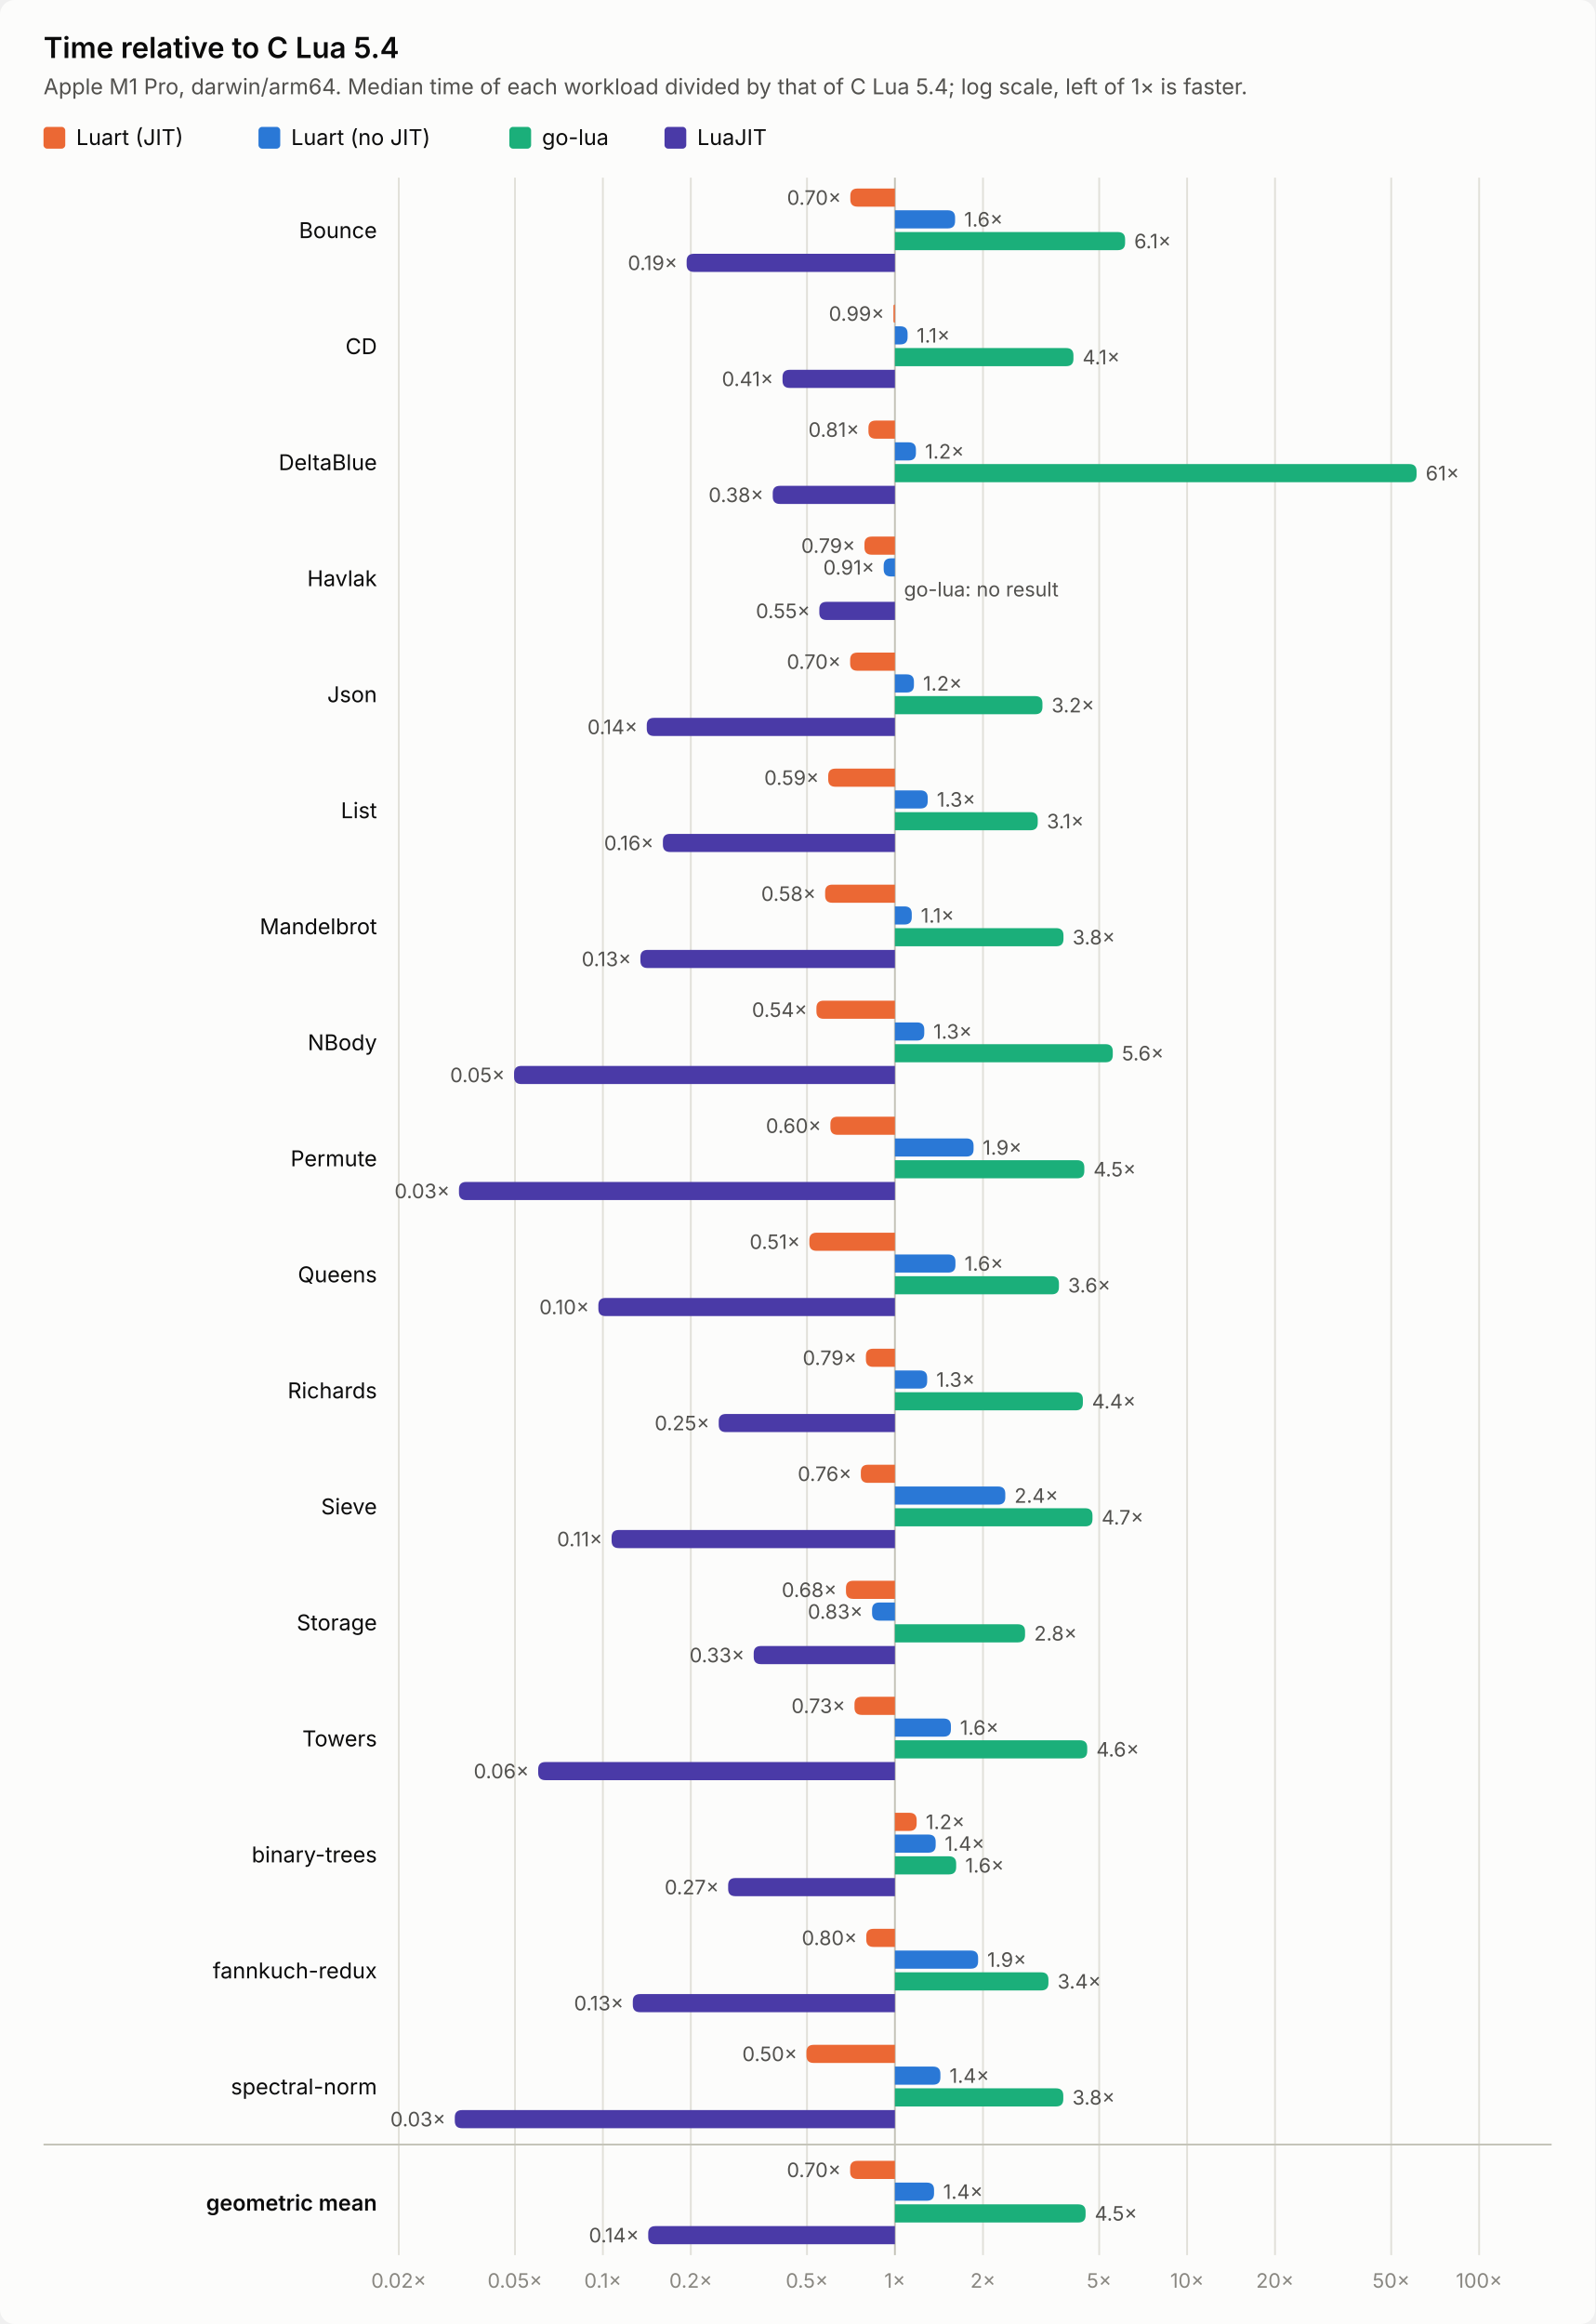
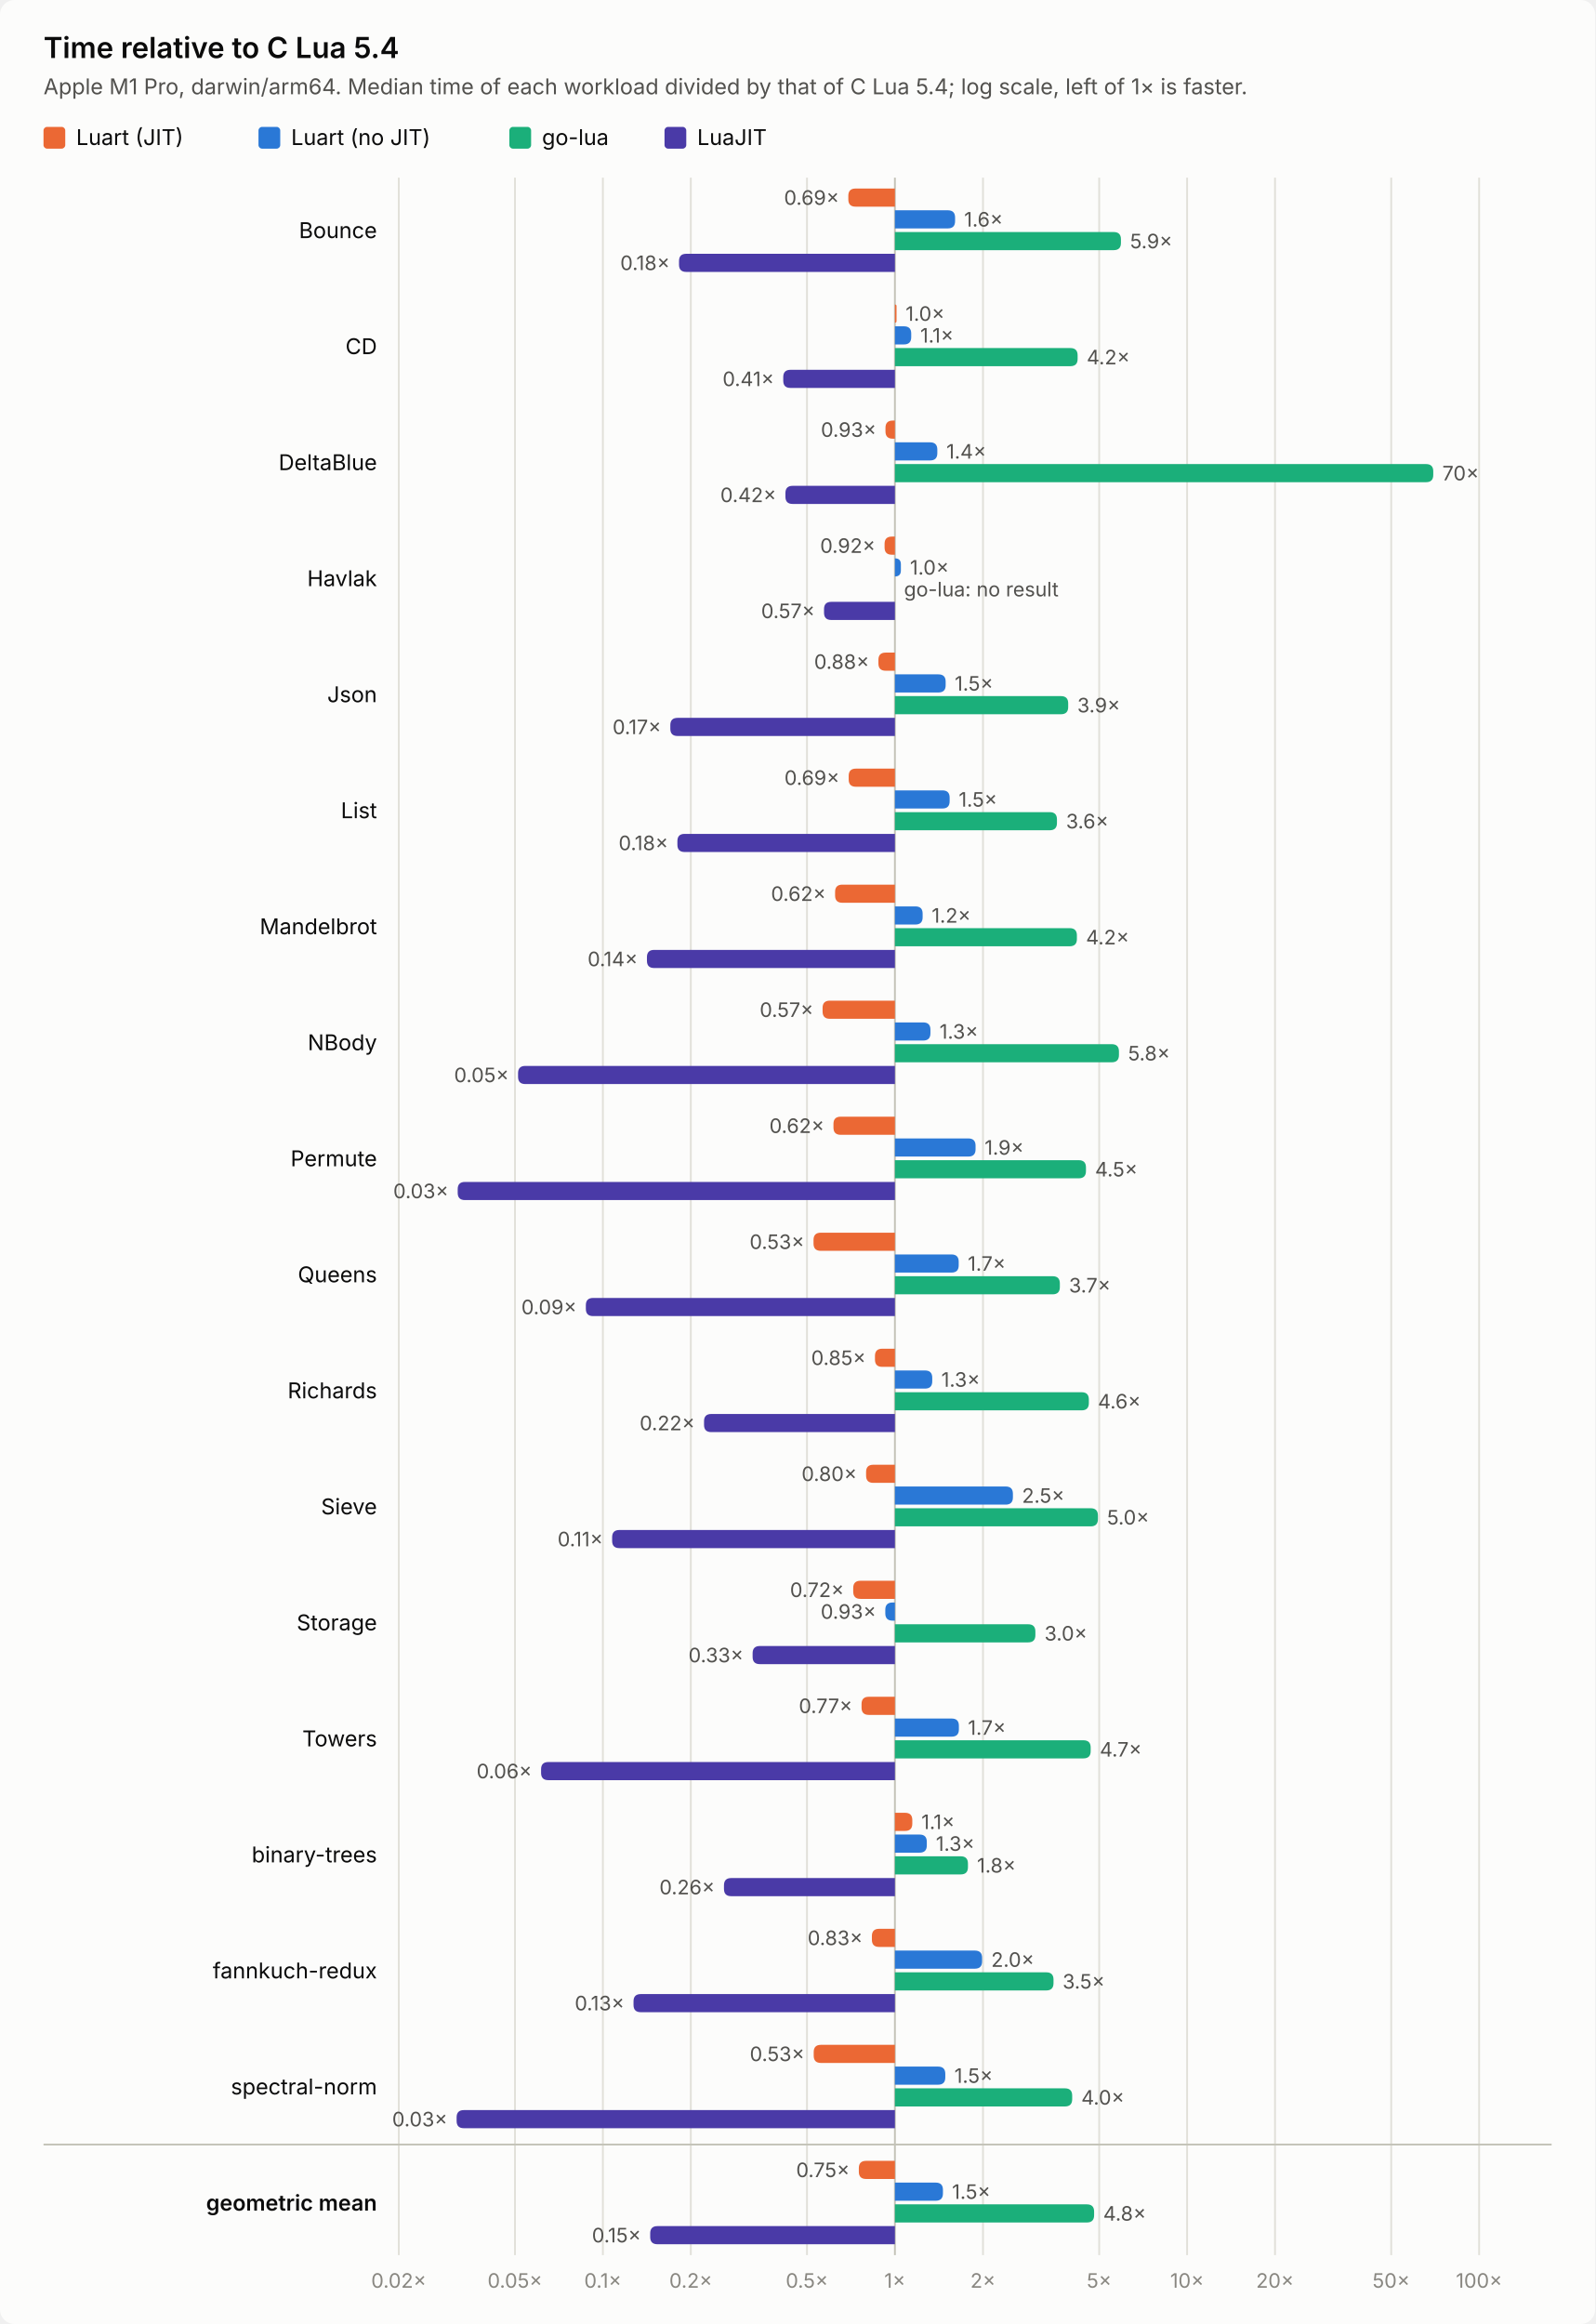
<svg xmlns="http://www.w3.org/2000/svg" viewBox="0 0 880 1282" width="880" height="1282" role="img" aria-labelledby="t d">
  <style>
text { font-family: system-ui, -apple-system, "Segoe UI", sans-serif; }
.bg { fill: #fcfcfb; }
.title { fill: #0b0b0b; font-size: 16px; font-weight: 600; }
.sub { fill: #52514e; font-size: 12px; }
.label { fill: #0b0b0b; font-size: 12px; }
.mean { font-weight: 600; }
.value { fill: #52514e; font-size: 11px; font-variant-numeric: tabular-nums; }
.tick { fill: #898781; font-size: 11px; font-variant-numeric: tabular-nums; }
.grid { stroke: #e1e0d9; stroke-width: 1; }
.base { stroke: #c3c2b7; stroke-width: 1; }
.s0 { fill: #2a78d6; } .s1 { fill: #eb6834; } .s2 { fill: #1baf7a; } .s3 { fill: #eda100; } .s4 { fill: #4a3aa7; }
@media (prefers-color-scheme: dark) {
  .bg { fill: #1a1a19; }
  .title, .label { fill: #ffffff; }
  .sub, .value { fill: #c3c2b7; }
  .grid { stroke: #2c2c2a; }
  .base { stroke: #383835; }
  .s0 { fill: #3987e5; } .s1 { fill: #d95926; } .s2 { fill: #199e70; } .s3 { fill: #c98500; } .s4 { fill: #9085e9; }
}
</style>
  <rect class="bg" width="880" height="1282" rx="8" />
  <text class="title" x="24" y="32">Time relative to C Lua 5.4</text>
  <text class="sub" x="24" y="52">Apple M1 Pro, darwin/arm64. Median time of each workload divided by that of C Lua 5.4; log scale, left of 1× is faster.</text>
  <rect class="s1" x="24" y="70" width="12" height="12" rx="2" />
  <text class="label" x="42" y="80">Luart (JIT)</text>
  <rect class="s0" x="142.6" y="70" width="12" height="12" rx="2" />
  <text class="label" x="160.6" y="80">Luart (no JIT)</text>
  <rect class="s2" x="281" y="70" width="12" height="12" rx="2" />
  <text class="label" x="299" y="80">go-lua</text>
  <rect class="s4" x="366.6" y="70" width="12" height="12" rx="2" />
  <text class="label" x="384.6" y="80">LuaJIT</text>
  <line class="grid" x1="220.0" x2="220.0" y1="98" y2="1244" />
  <text class="tick" x="220.0" y="1262" text-anchor="middle">0.02×</text>
  <line class="grid" x1="284.1" x2="284.1" y1="98" y2="1244" />
  <text class="tick" x="284.1" y="1262" text-anchor="middle">0.05×</text>
  <line class="grid" x1="332.6" x2="332.6" y1="98" y2="1244" />
  <text class="tick" x="332.6" y="1262" text-anchor="middle">0.1×</text>
  <line class="grid" x1="381.1" x2="381.1" y1="98" y2="1244" />
  <text class="tick" x="381.1" y="1262" text-anchor="middle">0.2×</text>
  <line class="grid" x1="445.2" x2="445.2" y1="98" y2="1244" />
  <text class="tick" x="445.2" y="1262" text-anchor="middle">0.5×</text>
  <line class="base" x1="493.7" x2="493.7" y1="98" y2="1244" />
  <text class="tick" x="493.7" y="1262" text-anchor="middle">1×</text>
  <line class="grid" x1="542.3" x2="542.3" y1="98" y2="1244" />
  <text class="tick" x="542.3" y="1262" text-anchor="middle">2×</text>
  <line class="grid" x1="606.4" x2="606.4" y1="98" y2="1244" />
  <text class="tick" x="606.4" y="1262" text-anchor="middle">5×</text>
  <line class="grid" x1="654.9" x2="654.9" y1="98" y2="1244" />
  <text class="tick" x="654.9" y="1262" text-anchor="middle">10×</text>
  <line class="grid" x1="703.4" x2="703.4" y1="98" y2="1244" />
  <text class="tick" x="703.4" y="1262" text-anchor="middle">20×</text>
  <line class="grid" x1="767.5" x2="767.5" y1="98" y2="1244" />
  <text class="tick" x="767.5" y="1262" text-anchor="middle">50×</text>
  <line class="grid" x1="816.0" x2="816.0" y1="98" y2="1244" />
  <text class="tick" x="816.0" y="1262" text-anchor="middle">100×</text>
  <text class="label" x="208" y="127.0" text-anchor="end" dominant-baseline="middle">Bounce</text>
-   <path class="s1" d="M493.7 104.0H473.1Q469.1 104.0 469.1 108.0V110.0Q469.1 114.0 473.1 114.0H493.7Z" />
-   <text class="value" x="464.1" y="109.0" text-anchor="end" dominant-baseline="middle">0.70×</text>
+   <path class="s1" d="M493.7 104.0H472.0Q468.0 104.0 468.0 108.0V110.0Q468.0 114.0 472.0 114.0H493.7Z" />
+   <text class="value" x="463.0" y="109.0" text-anchor="end" dominant-baseline="middle">0.69×</text>
  <path class="s0" d="M493.7 116.0H522.9Q526.9 116.0 526.9 120.0V122.0Q526.9 126.0 522.9 126.0H493.7Z" />
  <text class="value" x="531.9" y="121.0" text-anchor="start" dominant-baseline="middle">1.6×</text>
-   <path class="s2" d="M493.7 128.0H616.7Q620.7 128.0 620.7 132.0V134.0Q620.7 138.0 616.7 138.0H493.7Z" />
-   <text class="value" x="625.7" y="133.0" text-anchor="start" dominant-baseline="middle">6.1×</text>
-   <path class="s4" d="M493.7 140.0H382.8Q378.8 140.0 378.8 144.0V146.0Q378.8 150.0 382.8 150.0H493.7Z" />
-   <text class="value" x="373.8" y="145.0" text-anchor="end" dominant-baseline="middle">0.19×</text>
+   <path class="s2" d="M493.7 128.0H614.4Q618.4 128.0 618.4 132.0V134.0Q618.4 138.0 614.4 138.0H493.7Z" />
+   <text class="value" x="623.4" y="133.0" text-anchor="start" dominant-baseline="middle">5.9×</text>
+   <path class="s4" d="M493.7 140.0H378.6Q374.6 140.0 374.6 144.0V146.0Q374.6 150.0 378.6 150.0H493.7Z" />
+   <text class="value" x="369.6" y="145.0" text-anchor="end" dominant-baseline="middle">0.18×</text>
  <text class="label" x="208" y="191.0" text-anchor="end" dominant-baseline="middle">CD</text>
-   <path class="s1" d="M493.7 168.0H493.7Q492.9 168.0 492.9 168.8V177.2Q492.9 178.0 493.7 178.0H493.7Z" />
-   <text class="value" x="487.9" y="173.0" text-anchor="end" dominant-baseline="middle">0.99×</text>
-   <path class="s0" d="M493.7 180.0H496.7Q500.7 180.0 500.7 184.0V186.0Q500.7 190.0 496.7 190.0H493.7Z" />
-   <text class="value" x="505.7" y="185.0" text-anchor="start" dominant-baseline="middle">1.1×</text>
-   <path class="s2" d="M493.7 192.0H588.2Q592.2 192.0 592.2 196.0V198.0Q592.2 202.0 588.2 202.0H493.7Z" />
-   <text class="value" x="597.2" y="197.0" text-anchor="start" dominant-baseline="middle">4.1×</text>
-   <path class="s4" d="M493.7 204.0H435.7Q431.7 204.0 431.7 208.0V210.0Q431.7 214.0 435.7 214.0H493.7Z" />
-   <text class="value" x="426.7" y="209.0" text-anchor="end" dominant-baseline="middle">0.41×</text>
+   <path class="s1" d="M493.7 168.0H493.7Q494.6 168.0 494.6 168.8V177.2Q494.6 178.0 493.7 178.0H493.7Z" />
+   <text class="value" x="499.6" y="173.0" text-anchor="start" dominant-baseline="middle">1.0×</text>
+   <path class="s0" d="M493.7 180.0H498.7Q502.7 180.0 502.7 184.0V186.0Q502.7 190.0 498.7 190.0H493.7Z" />
+   <text class="value" x="507.7" y="185.0" text-anchor="start" dominant-baseline="middle">1.1×</text>
+   <path class="s2" d="M493.7 192.0H590.5Q594.5 192.0 594.5 196.0V198.0Q594.5 202.0 590.5 202.0H493.7Z" />
+   <text class="value" x="599.5" y="197.0" text-anchor="start" dominant-baseline="middle">4.2×</text>
+   <path class="s4" d="M493.7 204.0H436.1Q432.1 204.0 432.1 208.0V210.0Q432.1 214.0 436.1 214.0H493.7Z" />
+   <text class="value" x="427.1" y="209.0" text-anchor="end" dominant-baseline="middle">0.41×</text>
  <text class="label" x="208" y="255.0" text-anchor="end" dominant-baseline="middle">DeltaBlue</text>
-   <path class="s1" d="M493.7 232.0H483.1Q479.1 232.0 479.1 236.0V238.0Q479.1 242.0 483.1 242.0H493.7Z" />
-   <text class="value" x="474.1" y="237.0" text-anchor="end" dominant-baseline="middle">0.81×</text>
-   <path class="s0" d="M493.7 244.0H501.3Q505.3 244.0 505.3 248.0V250.0Q505.3 254.0 501.3 254.0H493.7Z" />
-   <text class="value" x="510.3" y="249.0" text-anchor="start" dominant-baseline="middle">1.2×</text>
-   <path class="s2" d="M493.7 256.0H777.5Q781.5 256.0 781.5 260.0V262.0Q781.5 266.0 777.5 266.0H493.7Z" />
-   <text class="value" x="786.5" y="261.0" text-anchor="start" dominant-baseline="middle">61×</text>
-   <path class="s4" d="M493.7 268.0H430.3Q426.3 268.0 426.3 272.0V274.0Q426.3 278.0 430.3 278.0H493.7Z" />
-   <text class="value" x="421.3" y="273.0" text-anchor="end" dominant-baseline="middle">0.38×</text>
+   <path class="s1" d="M493.7 232.0H492.5Q488.5 232.0 488.5 236.0V238.0Q488.5 242.0 492.5 242.0H493.7Z" />
+   <text class="value" x="483.5" y="237.0" text-anchor="end" dominant-baseline="middle">0.93×</text>
+   <path class="s0" d="M493.7 244.0H513.1Q517.1 244.0 517.1 248.0V250.0Q517.1 254.0 513.1 254.0H493.7Z" />
+   <text class="value" x="522.1" y="249.0" text-anchor="start" dominant-baseline="middle">1.4×</text>
+   <path class="s2" d="M493.7 256.0H786.7Q790.7 256.0 790.7 260.0V262.0Q790.7 266.0 786.7 266.0H493.7Z" />
+   <text class="value" x="795.7" y="261.0" text-anchor="start" dominant-baseline="middle">70×</text>
+   <path class="s4" d="M493.7 268.0H437.3Q433.3 268.0 433.3 272.0V274.0Q433.3 278.0 437.3 278.0H493.7Z" />
+   <text class="value" x="428.3" y="273.0" text-anchor="end" dominant-baseline="middle">0.42×</text>
  <text class="label" x="208" y="319.0" text-anchor="end" dominant-baseline="middle">Havlak</text>
  <text class="value" x="498.7" y="325.0" dominant-baseline="middle">go-lua: no result</text>
-   <path class="s1" d="M493.7 296.0H480.9Q476.9 296.0 476.9 300.0V302.0Q476.9 306.0 480.9 306.0H493.7Z" />
-   <text class="value" x="471.9" y="301.0" text-anchor="end" dominant-baseline="middle">0.79×</text>
-   <path class="s0" d="M493.7 308.0H491.5Q487.5 308.0 487.5 312.0V314.0Q487.5 318.0 491.5 318.0H493.7Z" />
-   <text class="value" x="482.5" y="313.0" text-anchor="end" dominant-baseline="middle">0.91×</text>
-   <path class="s4" d="M493.7 332.0H456.0Q452.0 332.0 452.0 336.0V338.0Q452.0 342.0 456.0 342.0H493.7Z" />
-   <text class="value" x="447.0" y="337.0" text-anchor="end" dominant-baseline="middle">0.55×</text>
+   <path class="s1" d="M493.7 296.0H492.0Q488.0 296.0 488.0 300.0V302.0Q488.0 306.0 492.0 306.0H493.7Z" />
+   <text class="value" x="483.0" y="301.0" text-anchor="end" dominant-baseline="middle">0.92×</text>
+   <path class="s0" d="M493.7 308.0H493.7Q497.0 308.0 497.0 311.3V314.7Q497.0 318.0 493.7 318.0H493.7Z" />
+   <text class="value" x="502.0" y="313.0" text-anchor="start" dominant-baseline="middle">1.0×</text>
+   <path class="s4" d="M493.7 332.0H458.6Q454.6 332.0 454.6 336.0V338.0Q454.6 342.0 458.6 342.0H493.7Z" />
+   <text class="value" x="449.6" y="337.0" text-anchor="end" dominant-baseline="middle">0.57×</text>
  <text class="label" x="208" y="383.0" text-anchor="end" dominant-baseline="middle">Json</text>
-   <path class="s1" d="M493.7 360.0H473.0Q469.0 360.0 469.0 364.0V366.0Q469.0 370.0 473.0 370.0H493.7Z" />
-   <text class="value" x="464.0" y="365.0" text-anchor="end" dominant-baseline="middle">0.70×</text>
-   <path class="s0" d="M493.7 372.0H500.2Q504.2 372.0 504.2 376.0V378.0Q504.2 382.0 500.2 382.0H493.7Z" />
-   <text class="value" x="509.2" y="377.0" text-anchor="start" dominant-baseline="middle">1.2×</text>
-   <path class="s2" d="M493.7 384.0H571.1Q575.1 384.0 575.1 388.0V390.0Q575.1 394.0 571.1 394.0H493.7Z" />
-   <text class="value" x="580.1" y="389.0" text-anchor="start" dominant-baseline="middle">3.2×</text>
-   <path class="s4" d="M493.7 396.0H360.8Q356.8 396.0 356.8 400.0V402.0Q356.8 406.0 360.8 406.0H493.7Z" />
-   <text class="value" x="351.8" y="401.0" text-anchor="end" dominant-baseline="middle">0.14×</text>
+   <path class="s1" d="M493.7 360.0H488.6Q484.6 360.0 484.6 364.0V366.0Q484.6 370.0 488.6 370.0H493.7Z" />
+   <text class="value" x="479.6" y="365.0" text-anchor="end" dominant-baseline="middle">0.88×</text>
+   <path class="s0" d="M493.7 372.0H517.7Q521.7 372.0 521.7 376.0V378.0Q521.7 382.0 517.7 382.0H493.7Z" />
+   <text class="value" x="526.7" y="377.0" text-anchor="start" dominant-baseline="middle">1.5×</text>
+   <path class="s2" d="M493.7 384.0H585.3Q589.3 384.0 589.3 388.0V390.0Q589.3 394.0 585.3 394.0H493.7Z" />
+   <text class="value" x="594.3" y="389.0" text-anchor="start" dominant-baseline="middle">3.9×</text>
+   <path class="s4" d="M493.7 396.0H373.8Q369.8 396.0 369.8 400.0V402.0Q369.8 406.0 373.8 406.0H493.7Z" />
+   <text class="value" x="364.8" y="401.0" text-anchor="end" dominant-baseline="middle">0.17×</text>
  <text class="label" x="208" y="447.0" text-anchor="end" dominant-baseline="middle">List</text>
-   <path class="s1" d="M493.7 424.0H460.9Q456.9 424.0 456.9 428.0V430.0Q456.9 434.0 460.9 434.0H493.7Z" />
-   <text class="value" x="451.9" y="429.0" text-anchor="end" dominant-baseline="middle">0.59×</text>
-   <path class="s0" d="M493.7 436.0H507.8Q511.8 436.0 511.8 440.0V442.0Q511.8 446.0 507.8 446.0H493.7Z" />
-   <text class="value" x="516.8" y="441.0" text-anchor="start" dominant-baseline="middle">1.3×</text>
-   <path class="s2" d="M493.7 448.0H568.5Q572.5 448.0 572.5 452.0V454.0Q572.5 458.0 568.5 458.0H493.7Z" />
-   <text class="value" x="577.5" y="453.0" text-anchor="start" dominant-baseline="middle">3.1×</text>
-   <path class="s4" d="M493.7 460.0H369.7Q365.7 460.0 365.7 464.0V466.0Q365.7 470.0 369.7 470.0H493.7Z" />
-   <text class="value" x="360.7" y="465.0" text-anchor="end" dominant-baseline="middle">0.16×</text>
+   <path class="s1" d="M493.7 424.0H472.2Q468.2 424.0 468.2 428.0V430.0Q468.2 434.0 472.2 434.0H493.7Z" />
+   <text class="value" x="463.2" y="429.0" text-anchor="end" dominant-baseline="middle">0.69×</text>
+   <path class="s0" d="M493.7 436.0H519.9Q523.9 436.0 523.9 440.0V442.0Q523.9 446.0 519.9 446.0H493.7Z" />
+   <text class="value" x="528.9" y="441.0" text-anchor="start" dominant-baseline="middle">1.5×</text>
+   <path class="s2" d="M493.7 448.0H579.1Q583.1 448.0 583.1 452.0V454.0Q583.1 458.0 579.1 458.0H493.7Z" />
+   <text class="value" x="588.1" y="453.0" text-anchor="start" dominant-baseline="middle">3.6×</text>
+   <path class="s4" d="M493.7 460.0H377.7Q373.7 460.0 373.7 464.0V466.0Q373.7 470.0 377.7 470.0H493.7Z" />
+   <text class="value" x="368.7" y="465.0" text-anchor="end" dominant-baseline="middle">0.18×</text>
  <text class="label" x="208" y="511.0" text-anchor="end" dominant-baseline="middle">Mandelbrot</text>
-   <path class="s1" d="M493.7 488.0H459.2Q455.2 488.0 455.2 492.0V494.0Q455.2 498.0 459.2 498.0H493.7Z" />
-   <text class="value" x="450.2" y="493.0" text-anchor="end" dominant-baseline="middle">0.58×</text>
-   <path class="s0" d="M493.7 500.0H499.0Q503.0 500.0 503.0 504.0V506.0Q503.0 510.0 499.0 510.0H493.7Z" />
-   <text class="value" x="508.0" y="505.0" text-anchor="start" dominant-baseline="middle">1.1×</text>
-   <path class="s2" d="M493.7 512.0H582.7Q586.7 512.0 586.7 516.0V518.0Q586.7 522.0 582.7 522.0H493.7Z" />
-   <text class="value" x="591.7" y="517.0" text-anchor="start" dominant-baseline="middle">3.8×</text>
-   <path class="s4" d="M493.7 524.0H357.3Q353.3 524.0 353.3 528.0V530.0Q353.3 534.0 357.3 534.0H493.7Z" />
-   <text class="value" x="348.3" y="529.0" text-anchor="end" dominant-baseline="middle">0.13×</text>
+   <path class="s1" d="M493.7 488.0H464.7Q460.7 488.0 460.7 492.0V494.0Q460.7 498.0 464.7 498.0H493.7Z" />
+   <text class="value" x="455.7" y="493.0" text-anchor="end" dominant-baseline="middle">0.62×</text>
+   <path class="s0" d="M493.7 500.0H505.0Q509.0 500.0 509.0 504.0V506.0Q509.0 510.0 505.0 510.0H493.7Z" />
+   <text class="value" x="514.0" y="505.0" text-anchor="start" dominant-baseline="middle">1.2×</text>
+   <path class="s2" d="M493.7 512.0H590.1Q594.1 512.0 594.1 516.0V518.0Q594.1 522.0 590.1 522.0H493.7Z" />
+   <text class="value" x="599.1" y="517.0" text-anchor="start" dominant-baseline="middle">4.2×</text>
+   <path class="s4" d="M493.7 524.0H360.9Q356.9 524.0 356.9 528.0V530.0Q356.9 534.0 360.9 534.0H493.7Z" />
+   <text class="value" x="351.9" y="529.0" text-anchor="end" dominant-baseline="middle">0.14×</text>
  <text class="label" x="208" y="575.0" text-anchor="end" dominant-baseline="middle">NBody</text>
-   <path class="s1" d="M493.7 552.0H454.4Q450.4 552.0 450.4 556.0V558.0Q450.4 562.0 454.4 562.0H493.7Z" />
-   <text class="value" x="445.4" y="557.0" text-anchor="end" dominant-baseline="middle">0.54×</text>
-   <path class="s0" d="M493.7 564.0H505.9Q509.9 564.0 509.9 568.0V570.0Q509.9 574.0 505.9 574.0H493.7Z" />
-   <text class="value" x="514.9" y="569.0" text-anchor="start" dominant-baseline="middle">1.3×</text>
-   <path class="s2" d="M493.7 576.0H609.9Q613.9 576.0 613.9 580.0V582.0Q613.9 586.0 609.9 586.0H493.7Z" />
-   <text class="value" x="618.9" y="581.0" text-anchor="start" dominant-baseline="middle">5.6×</text>
-   <path class="s4" d="M493.7 588.0H287.6Q283.6 588.0 283.6 592.0V594.0Q283.6 598.0 287.6 598.0H493.7Z" />
-   <text class="value" x="278.6" y="593.0" text-anchor="end" dominant-baseline="middle">0.05×</text>
+   <path class="s1" d="M493.7 552.0H457.8Q453.8 552.0 453.8 556.0V558.0Q453.8 562.0 457.8 562.0H493.7Z" />
+   <text class="value" x="448.8" y="557.0" text-anchor="end" dominant-baseline="middle">0.57×</text>
+   <path class="s0" d="M493.7 564.0H509.3Q513.3 564.0 513.3 568.0V570.0Q513.3 574.0 509.3 574.0H493.7Z" />
+   <text class="value" x="518.3" y="569.0" text-anchor="start" dominant-baseline="middle">1.3×</text>
+   <path class="s2" d="M493.7 576.0H613.3Q617.3 576.0 617.3 580.0V582.0Q617.3 586.0 613.3 586.0H493.7Z" />
+   <text class="value" x="622.3" y="581.0" text-anchor="start" dominant-baseline="middle">5.8×</text>
+   <path class="s4" d="M493.7 588.0H289.8Q285.8 588.0 285.8 592.0V594.0Q285.8 598.0 289.8 598.0H493.7Z" />
+   <text class="value" x="280.8" y="593.0" text-anchor="end" dominant-baseline="middle">0.05×</text>
  <text class="label" x="208" y="639.0" text-anchor="end" dominant-baseline="middle">Permute</text>
-   <path class="s1" d="M493.7 616.0H462.1Q458.1 616.0 458.1 620.0V622.0Q458.1 626.0 462.1 626.0H493.7Z" />
-   <text class="value" x="453.1" y="621.0" text-anchor="end" dominant-baseline="middle">0.60×</text>
-   <path class="s0" d="M493.7 628.0H533.1Q537.1 628.0 537.1 632.0V634.0Q537.1 638.0 533.1 638.0H493.7Z" />
-   <text class="value" x="542.1" y="633.0" text-anchor="start" dominant-baseline="middle">1.9×</text>
-   <path class="s2" d="M493.7 640.0H594.2Q598.2 640.0 598.2 644.0V646.0Q598.2 650.0 594.2 650.0H493.7Z" />
-   <text class="value" x="603.2" y="645.0" text-anchor="start" dominant-baseline="middle">4.5×</text>
-   <path class="s4" d="M493.7 652.0H257.2Q253.2 652.0 253.2 656.0V658.0Q253.2 662.0 257.2 662.0H493.7Z" />
-   <text class="value" x="248.2" y="657.0" text-anchor="end" dominant-baseline="middle">0.03×</text>
+   <path class="s1" d="M493.7 616.0H463.8Q459.8 616.0 459.8 620.0V622.0Q459.8 626.0 463.8 626.0H493.7Z" />
+   <text class="value" x="454.8" y="621.0" text-anchor="end" dominant-baseline="middle">0.62×</text>
+   <path class="s0" d="M493.7 628.0H534.2Q538.2 628.0 538.2 632.0V634.0Q538.2 638.0 534.2 638.0H493.7Z" />
+   <text class="value" x="543.2" y="633.0" text-anchor="start" dominant-baseline="middle">1.9×</text>
+   <path class="s2" d="M493.7 640.0H595.1Q599.1 640.0 599.1 644.0V646.0Q599.1 650.0 595.1 650.0H493.7Z" />
+   <text class="value" x="604.1" y="645.0" text-anchor="start" dominant-baseline="middle">4.5×</text>
+   <path class="s4" d="M493.7 652.0H256.5Q252.5 652.0 252.5 656.0V658.0Q252.5 662.0 256.5 662.0H493.7Z" />
+   <text class="value" x="247.5" y="657.0" text-anchor="end" dominant-baseline="middle">0.03×</text>
  <text class="label" x="208" y="703.0" text-anchor="end" dominant-baseline="middle">Queens</text>
-   <path class="s1" d="M493.7 680.0H450.5Q446.5 680.0 446.5 684.0V686.0Q446.5 690.0 450.5 690.0H493.7Z" />
-   <text class="value" x="441.5" y="685.0" text-anchor="end" dominant-baseline="middle">0.51×</text>
-   <path class="s0" d="M493.7 692.0H523.1Q527.1 692.0 527.1 696.0V698.0Q527.1 702.0 523.1 702.0H493.7Z" />
-   <text class="value" x="532.1" y="697.0" text-anchor="start" dominant-baseline="middle">1.6×</text>
-   <path class="s2" d="M493.7 704.0H580.2Q584.2 704.0 584.2 708.0V710.0Q584.2 714.0 580.2 714.0H493.7Z" />
-   <text class="value" x="589.2" y="709.0" text-anchor="start" dominant-baseline="middle">3.6×</text>
-   <path class="s4" d="M493.7 716.0H334.1Q330.1 716.0 330.1 720.0V722.0Q330.1 726.0 334.1 726.0H493.7Z" />
-   <text class="value" x="325.1" y="721.0" text-anchor="end" dominant-baseline="middle">0.10×</text>
+   <path class="s1" d="M493.7 680.0H452.8Q448.8 680.0 448.8 684.0V686.0Q448.8 690.0 452.8 690.0H493.7Z" />
+   <text class="value" x="443.8" y="685.0" text-anchor="end" dominant-baseline="middle">0.53×</text>
+   <path class="s0" d="M493.7 692.0H524.9Q528.9 692.0 528.9 696.0V698.0Q528.9 702.0 524.9 702.0H493.7Z" />
+   <text class="value" x="533.9" y="697.0" text-anchor="start" dominant-baseline="middle">1.7×</text>
+   <path class="s2" d="M493.7 704.0H580.7Q584.7 704.0 584.7 708.0V710.0Q584.7 714.0 580.7 714.0H493.7Z" />
+   <text class="value" x="589.7" y="709.0" text-anchor="start" dominant-baseline="middle">3.7×</text>
+   <path class="s4" d="M493.7 716.0H327.2Q323.2 716.0 323.2 720.0V722.0Q323.2 726.0 327.2 726.0H493.7Z" />
+   <text class="value" x="318.2" y="721.0" text-anchor="end" dominant-baseline="middle">0.09×</text>
  <text class="label" x="208" y="767.0" text-anchor="end" dominant-baseline="middle">Richards</text>
-   <path class="s1" d="M493.7 744.0H481.7Q477.7 744.0 477.7 748.0V750.0Q477.7 754.0 481.7 754.0H493.7Z" />
-   <text class="value" x="472.7" y="749.0" text-anchor="end" dominant-baseline="middle">0.79×</text>
-   <path class="s0" d="M493.7 756.0H507.5Q511.5 756.0 511.5 760.0V762.0Q511.5 766.0 507.5 766.0H493.7Z" />
-   <text class="value" x="516.5" y="761.0" text-anchor="start" dominant-baseline="middle">1.3×</text>
-   <path class="s2" d="M493.7 768.0H593.4Q597.4 768.0 597.4 772.0V774.0Q597.4 778.0 593.4 778.0H493.7Z" />
-   <text class="value" x="602.4" y="773.0" text-anchor="start" dominant-baseline="middle">4.4×</text>
-   <path class="s4" d="M493.7 780.0H400.5Q396.5 780.0 396.5 784.0V786.0Q396.5 790.0 400.5 790.0H493.7Z" />
-   <text class="value" x="391.5" y="785.0" text-anchor="end" dominant-baseline="middle">0.25×</text>
+   <path class="s1" d="M493.7 744.0H486.7Q482.7 744.0 482.7 748.0V750.0Q482.7 754.0 486.7 754.0H493.7Z" />
+   <text class="value" x="477.7" y="749.0" text-anchor="end" dominant-baseline="middle">0.85×</text>
+   <path class="s0" d="M493.7 756.0H510.3Q514.3 756.0 514.3 760.0V762.0Q514.3 766.0 510.3 766.0H493.7Z" />
+   <text class="value" x="519.3" y="761.0" text-anchor="start" dominant-baseline="middle">1.3×</text>
+   <path class="s2" d="M493.7 768.0H596.7Q600.7 768.0 600.7 772.0V774.0Q600.7 778.0 596.7 778.0H493.7Z" />
+   <text class="value" x="605.7" y="773.0" text-anchor="start" dominant-baseline="middle">4.6×</text>
+   <path class="s4" d="M493.7 780.0H392.4Q388.4 780.0 388.4 784.0V786.0Q388.4 790.0 392.4 790.0H493.7Z" />
+   <text class="value" x="383.4" y="785.0" text-anchor="end" dominant-baseline="middle">0.22×</text>
  <text class="label" x="208" y="831.0" text-anchor="end" dominant-baseline="middle">Sieve</text>
-   <path class="s1" d="M493.7 808.0H478.9Q474.9 808.0 474.9 812.0V814.0Q474.9 818.0 478.9 818.0H493.7Z" />
-   <text class="value" x="469.9" y="813.0" text-anchor="end" dominant-baseline="middle">0.76×</text>
-   <path class="s0" d="M493.7 820.0H550.6Q554.6 820.0 554.6 824.0V826.0Q554.6 830.0 550.6 830.0H493.7Z" />
-   <text class="value" x="559.6" y="825.0" text-anchor="start" dominant-baseline="middle">2.4×</text>
-   <path class="s2" d="M493.7 832.0H598.7Q602.7 832.0 602.7 836.0V838.0Q602.7 842.0 598.7 842.0H493.7Z" />
-   <text class="value" x="607.7" y="837.0" text-anchor="start" dominant-baseline="middle">4.7×</text>
-   <path class="s4" d="M493.7 844.0H341.4Q337.4 844.0 337.4 848.0V850.0Q337.4 854.0 341.4 854.0H493.7Z" />
-   <text class="value" x="332.4" y="849.0" text-anchor="end" dominant-baseline="middle">0.11×</text>
+   <path class="s1" d="M493.7 808.0H481.8Q477.8 808.0 477.8 812.0V814.0Q477.8 818.0 481.8 818.0H493.7Z" />
+   <text class="value" x="472.8" y="813.0" text-anchor="end" dominant-baseline="middle">0.80×</text>
+   <path class="s0" d="M493.7 820.0H554.8Q558.8 820.0 558.8 824.0V826.0Q558.8 830.0 554.8 830.0H493.7Z" />
+   <text class="value" x="563.8" y="825.0" text-anchor="start" dominant-baseline="middle">2.5×</text>
+   <path class="s2" d="M493.7 832.0H601.7Q605.7 832.0 605.7 836.0V838.0Q605.7 842.0 601.7 842.0H493.7Z" />
+   <text class="value" x="610.7" y="837.0" text-anchor="start" dominant-baseline="middle">5.0×</text>
+   <path class="s4" d="M493.7 844.0H341.7Q337.7 844.0 337.7 848.0V850.0Q337.7 854.0 341.7 854.0H493.7Z" />
+   <text class="value" x="332.7" y="849.0" text-anchor="end" dominant-baseline="middle">0.11×</text>
  <text class="label" x="208" y="895.0" text-anchor="end" dominant-baseline="middle">Storage</text>
-   <path class="s1" d="M493.7 872.0H470.7Q466.7 872.0 466.7 876.0V878.0Q466.7 882.0 470.7 882.0H493.7Z" />
-   <text class="value" x="461.7" y="877.0" text-anchor="end" dominant-baseline="middle">0.68×</text>
-   <path class="s0" d="M493.7 884.0H485.1Q481.1 884.0 481.1 888.0V890.0Q481.1 894.0 485.1 894.0H493.7Z" />
-   <text class="value" x="476.1" y="889.0" text-anchor="end" dominant-baseline="middle">0.83×</text>
-   <path class="s2" d="M493.7 896.0H561.5Q565.5 896.0 565.5 900.0V902.0Q565.5 906.0 561.5 906.0H493.7Z" />
-   <text class="value" x="570.5" y="901.0" text-anchor="start" dominant-baseline="middle">2.8×</text>
-   <path class="s4" d="M493.7 908.0H419.8Q415.8 908.0 415.8 912.0V914.0Q415.8 918.0 419.8 918.0H493.7Z" />
-   <text class="value" x="410.8" y="913.0" text-anchor="end" dominant-baseline="middle">0.33×</text>
+   <path class="s1" d="M493.7 872.0H474.7Q470.7 872.0 470.7 876.0V878.0Q470.7 882.0 474.7 882.0H493.7Z" />
+   <text class="value" x="465.7" y="877.0" text-anchor="end" dominant-baseline="middle">0.72×</text>
+   <path class="s0" d="M493.7 884.0H492.4Q488.4 884.0 488.4 888.0V890.0Q488.4 894.0 492.4 894.0H493.7Z" />
+   <text class="value" x="483.4" y="889.0" text-anchor="end" dominant-baseline="middle">0.93×</text>
+   <path class="s2" d="M493.7 896.0H567.2Q571.2 896.0 571.2 900.0V902.0Q571.2 906.0 567.2 906.0H493.7Z" />
+   <text class="value" x="576.2" y="901.0" text-anchor="start" dominant-baseline="middle">3.0×</text>
+   <path class="s4" d="M493.7 908.0H419.2Q415.2 908.0 415.2 912.0V914.0Q415.2 918.0 419.2 918.0H493.7Z" />
+   <text class="value" x="410.2" y="913.0" text-anchor="end" dominant-baseline="middle">0.33×</text>
  <text class="label" x="208" y="959.0" text-anchor="end" dominant-baseline="middle">Towers</text>
-   <path class="s1" d="M493.7 936.0H475.4Q471.4 936.0 471.4 940.0V942.0Q471.4 946.0 475.4 946.0H493.7Z" />
-   <text class="value" x="466.4" y="941.0" text-anchor="end" dominant-baseline="middle">0.73×</text>
-   <path class="s0" d="M493.7 948.0H520.6Q524.6 948.0 524.6 952.0V954.0Q524.6 958.0 520.6 958.0H493.7Z" />
-   <text class="value" x="529.6" y="953.0" text-anchor="start" dominant-baseline="middle">1.6×</text>
-   <path class="s2" d="M493.7 960.0H595.8Q599.8 960.0 599.8 964.0V966.0Q599.8 970.0 595.8 970.0H493.7Z" />
-   <text class="value" x="604.8" y="965.0" text-anchor="start" dominant-baseline="middle">4.6×</text>
-   <path class="s4" d="M493.7 972.0H300.9Q296.9 972.0 296.9 976.0V978.0Q296.9 982.0 300.9 982.0H493.7Z" />
-   <text class="value" x="291.9" y="977.0" text-anchor="end" dominant-baseline="middle">0.06×</text>
+   <path class="s1" d="M493.7 936.0H479.3Q475.3 936.0 475.3 940.0V942.0Q475.3 946.0 479.3 946.0H493.7Z" />
+   <text class="value" x="470.3" y="941.0" text-anchor="end" dominant-baseline="middle">0.77×</text>
+   <path class="s0" d="M493.7 948.0H525.0Q529.0 948.0 529.0 952.0V954.0Q529.0 958.0 525.0 958.0H493.7Z" />
+   <text class="value" x="534.0" y="953.0" text-anchor="start" dominant-baseline="middle">1.7×</text>
+   <path class="s2" d="M493.7 960.0H597.7Q601.7 960.0 601.7 964.0V966.0Q601.7 970.0 597.7 970.0H493.7Z" />
+   <text class="value" x="606.7" y="965.0" text-anchor="start" dominant-baseline="middle">4.7×</text>
+   <path class="s4" d="M493.7 972.0H302.5Q298.5 972.0 298.5 976.0V978.0Q298.5 982.0 302.5 982.0H493.7Z" />
+   <text class="value" x="293.5" y="977.0" text-anchor="end" dominant-baseline="middle">0.06×</text>
  <text class="label" x="208" y="1023.0" text-anchor="end" dominant-baseline="middle">binary-trees</text>
-   <path class="s1" d="M493.7 1000.0H501.7Q505.7 1000.0 505.7 1004.0V1006.0Q505.7 1010.0 501.7 1010.0H493.7Z" />
-   <text class="value" x="510.7" y="1005.0" text-anchor="start" dominant-baseline="middle">1.2×</text>
-   <path class="s0" d="M493.7 1012.0H512.2Q516.2 1012.0 516.2 1016.0V1018.0Q516.2 1022.0 512.2 1022.0H493.7Z" />
-   <text class="value" x="521.2" y="1017.0" text-anchor="start" dominant-baseline="middle">1.4×</text>
-   <path class="s2" d="M493.7 1024.0H523.5Q527.5 1024.0 527.5 1028.0V1030.0Q527.5 1034.0 523.5 1034.0H493.7Z" />
-   <text class="value" x="532.5" y="1029.0" text-anchor="start" dominant-baseline="middle">1.6×</text>
-   <path class="s4" d="M493.7 1036.0H405.7Q401.7 1036.0 401.7 1040.0V1042.0Q401.7 1046.0 405.7 1046.0H493.7Z" />
-   <text class="value" x="396.7" y="1041.0" text-anchor="end" dominant-baseline="middle">0.27×</text>
+   <path class="s1" d="M493.7 1000.0H499.3Q503.3 1000.0 503.3 1004.0V1006.0Q503.3 1010.0 499.3 1010.0H493.7Z" />
+   <text class="value" x="508.3" y="1005.0" text-anchor="start" dominant-baseline="middle">1.1×</text>
+   <path class="s0" d="M493.7 1012.0H507.3Q511.3 1012.0 511.3 1016.0V1018.0Q511.3 1022.0 507.3 1022.0H493.7Z" />
+   <text class="value" x="516.3" y="1017.0" text-anchor="start" dominant-baseline="middle">1.3×</text>
+   <path class="s2" d="M493.7 1024.0H530.0Q534.0 1024.0 534.0 1028.0V1030.0Q534.0 1034.0 530.0 1034.0H493.7Z" />
+   <text class="value" x="539.0" y="1029.0" text-anchor="start" dominant-baseline="middle">1.8×</text>
+   <path class="s4" d="M493.7 1036.0H403.4Q399.4 1036.0 399.4 1040.0V1042.0Q399.4 1046.0 403.4 1046.0H493.7Z" />
+   <text class="value" x="394.4" y="1041.0" text-anchor="end" dominant-baseline="middle">0.26×</text>
  <text class="label" x="208" y="1087.0" text-anchor="end" dominant-baseline="middle">fannkuch-redux</text>
-   <path class="s1" d="M493.7 1064.0H481.9Q477.9 1064.0 477.9 1068.0V1070.0Q477.9 1074.0 481.9 1074.0H493.7Z" />
-   <text class="value" x="472.9" y="1069.0" text-anchor="end" dominant-baseline="middle">0.80×</text>
-   <path class="s0" d="M493.7 1076.0H535.6Q539.6 1076.0 539.6 1080.0V1082.0Q539.6 1086.0 535.6 1086.0H493.7Z" />
-   <text class="value" x="544.6" y="1081.0" text-anchor="start" dominant-baseline="middle">1.9×</text>
-   <path class="s2" d="M493.7 1088.0H574.4Q578.4 1088.0 578.4 1092.0V1094.0Q578.4 1098.0 574.4 1098.0H493.7Z" />
-   <text class="value" x="583.4" y="1093.0" text-anchor="start" dominant-baseline="middle">3.4×</text>
-   <path class="s4" d="M493.7 1100.0H353.1Q349.1 1100.0 349.1 1104.0V1106.0Q349.1 1110.0 353.1 1110.0H493.7Z" />
-   <text class="value" x="344.1" y="1105.0" text-anchor="end" dominant-baseline="middle">0.13×</text>
+   <path class="s1" d="M493.7 1064.0H485.0Q481.0 1064.0 481.0 1068.0V1070.0Q481.0 1074.0 485.0 1074.0H493.7Z" />
+   <text class="value" x="476.0" y="1069.0" text-anchor="end" dominant-baseline="middle">0.83×</text>
+   <path class="s0" d="M493.7 1076.0H537.8Q541.8 1076.0 541.8 1080.0V1082.0Q541.8 1086.0 537.8 1086.0H493.7Z" />
+   <text class="value" x="546.8" y="1081.0" text-anchor="start" dominant-baseline="middle">2.0×</text>
+   <path class="s2" d="M493.7 1088.0H577.2Q581.2 1088.0 581.2 1092.0V1094.0Q581.2 1098.0 577.2 1098.0H493.7Z" />
+   <text class="value" x="586.2" y="1093.0" text-anchor="start" dominant-baseline="middle">3.5×</text>
+   <path class="s4" d="M493.7 1100.0H353.5Q349.5 1100.0 349.5 1104.0V1106.0Q349.5 1110.0 353.5 1110.0H493.7Z" />
+   <text class="value" x="344.5" y="1105.0" text-anchor="end" dominant-baseline="middle">0.13×</text>
  <text class="label" x="208" y="1151.0" text-anchor="end" dominant-baseline="middle">spectral-norm</text>
-   <path class="s1" d="M493.7 1128.0H448.9Q444.9 1128.0 444.9 1132.0V1134.0Q444.9 1138.0 448.9 1138.0H493.7Z" />
-   <text class="value" x="439.9" y="1133.0" text-anchor="end" dominant-baseline="middle">0.50×</text>
-   <path class="s0" d="M493.7 1140.0H514.8Q518.8 1140.0 518.8 1144.0V1146.0Q518.8 1150.0 514.8 1150.0H493.7Z" />
-   <text class="value" x="523.8" y="1145.0" text-anchor="start" dominant-baseline="middle">1.4×</text>
-   <path class="s2" d="M493.7 1152.0H582.6Q586.6 1152.0 586.6 1156.0V1158.0Q586.6 1162.0 582.6 1162.0H493.7Z" />
-   <text class="value" x="591.6" y="1157.0" text-anchor="start" dominant-baseline="middle">3.8×</text>
-   <path class="s4" d="M493.7 1164.0H254.9Q250.9 1164.0 250.9 1168.0V1170.0Q250.9 1174.0 254.9 1174.0H493.7Z" />
-   <text class="value" x="245.9" y="1169.0" text-anchor="end" dominant-baseline="middle">0.03×</text>
+   <path class="s1" d="M493.7 1128.0H452.9Q448.9 1128.0 448.9 1132.0V1134.0Q448.9 1138.0 452.9 1138.0H493.7Z" />
+   <text class="value" x="443.9" y="1133.0" text-anchor="end" dominant-baseline="middle">0.53×</text>
+   <path class="s0" d="M493.7 1140.0H517.5Q521.5 1140.0 521.5 1144.0V1146.0Q521.5 1150.0 517.5 1150.0H493.7Z" />
+   <text class="value" x="526.5" y="1145.0" text-anchor="start" dominant-baseline="middle">1.5×</text>
+   <path class="s2" d="M493.7 1152.0H587.5Q591.5 1152.0 591.5 1156.0V1158.0Q591.5 1162.0 587.5 1162.0H493.7Z" />
+   <text class="value" x="596.5" y="1157.0" text-anchor="start" dominant-baseline="middle">4.0×</text>
+   <path class="s4" d="M493.7 1164.0H255.9Q251.9 1164.0 251.9 1168.0V1170.0Q251.9 1174.0 255.9 1174.0H493.7Z" />
+   <text class="value" x="246.9" y="1169.0" text-anchor="end" dominant-baseline="middle">0.03×</text>
  <line class="base" x1="24" x2="856" y1="1183.0" y2="1183.0" />
  <text class="label mean" x="208" y="1215.0" text-anchor="end" dominant-baseline="middle">geometric mean</text>
-   <path class="s1" d="M493.7 1192.0H473.0Q469.0 1192.0 469.0 1196.0V1198.0Q469.0 1202.0 473.0 1202.0H493.7Z" />
-   <text class="value" x="464.0" y="1197.0" text-anchor="end" dominant-baseline="middle">0.70×</text>
-   <path class="s0" d="M493.7 1204.0H511.3Q515.3 1204.0 515.3 1208.0V1210.0Q515.3 1214.0 511.3 1214.0H493.7Z" />
-   <text class="value" x="520.3" y="1209.0" text-anchor="start" dominant-baseline="middle">1.4×</text>
-   <path class="s2" d="M493.7 1216.0H594.9Q598.9 1216.0 598.9 1220.0V1222.0Q598.9 1226.0 594.9 1226.0H493.7Z" />
-   <text class="value" x="603.9" y="1221.0" text-anchor="start" dominant-baseline="middle">4.5×</text>
-   <path class="s4" d="M493.7 1228.0H361.6Q357.6 1228.0 357.6 1232.0V1234.0Q357.6 1238.0 361.6 1238.0H493.7Z" />
-   <text class="value" x="352.6" y="1233.0" text-anchor="end" dominant-baseline="middle">0.14×</text>
+   <path class="s1" d="M493.7 1192.0H477.8Q473.8 1192.0 473.8 1196.0V1198.0Q473.8 1202.0 477.8 1202.0H493.7Z" />
+   <text class="value" x="468.8" y="1197.0" text-anchor="end" dominant-baseline="middle">0.75×</text>
+   <path class="s0" d="M493.7 1204.0H516.2Q520.2 1204.0 520.2 1208.0V1210.0Q520.2 1214.0 516.2 1214.0H493.7Z" />
+   <text class="value" x="525.2" y="1209.0" text-anchor="start" dominant-baseline="middle">1.5×</text>
+   <path class="s2" d="M493.7 1216.0H599.6Q603.6 1216.0 603.6 1220.0V1222.0Q603.6 1226.0 599.6 1226.0H493.7Z" />
+   <text class="value" x="608.6" y="1221.0" text-anchor="start" dominant-baseline="middle">4.8×</text>
+   <path class="s4" d="M493.7 1228.0H362.7Q358.7 1228.0 358.7 1232.0V1234.0Q358.7 1238.0 362.7 1238.0H493.7Z" />
+   <text class="value" x="353.7" y="1233.0" text-anchor="end" dominant-baseline="middle">0.15×</text>
</svg>
